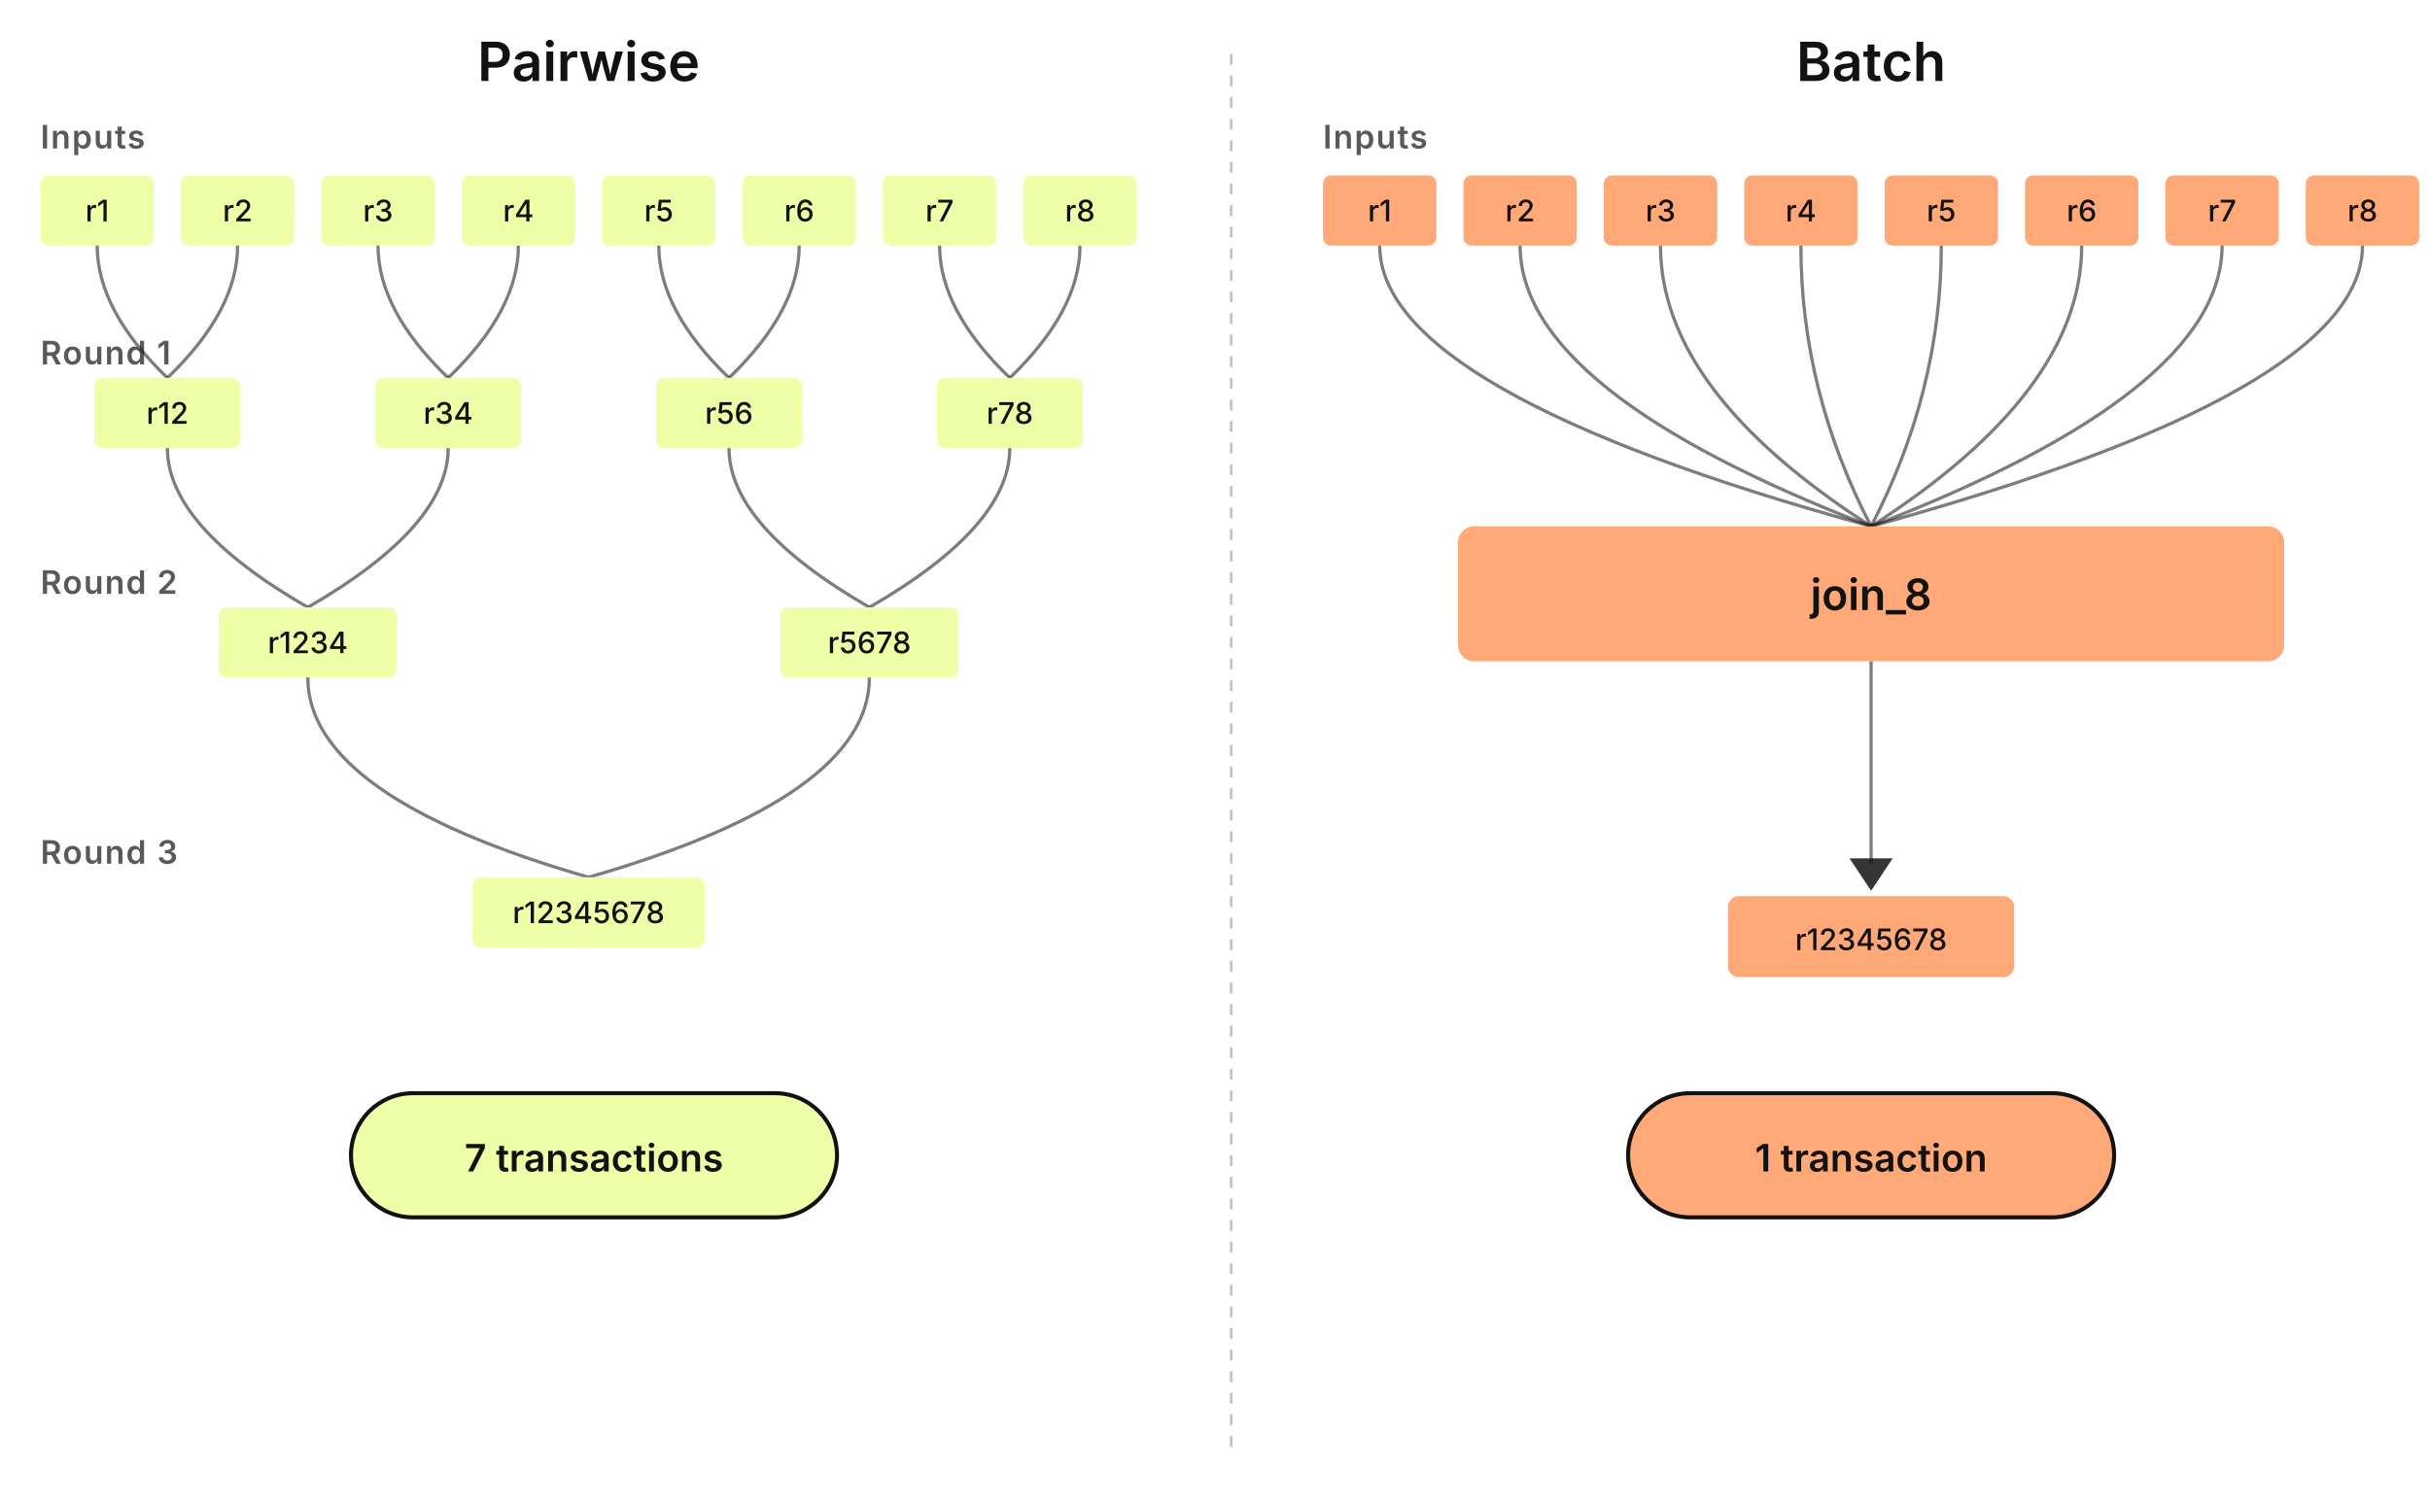
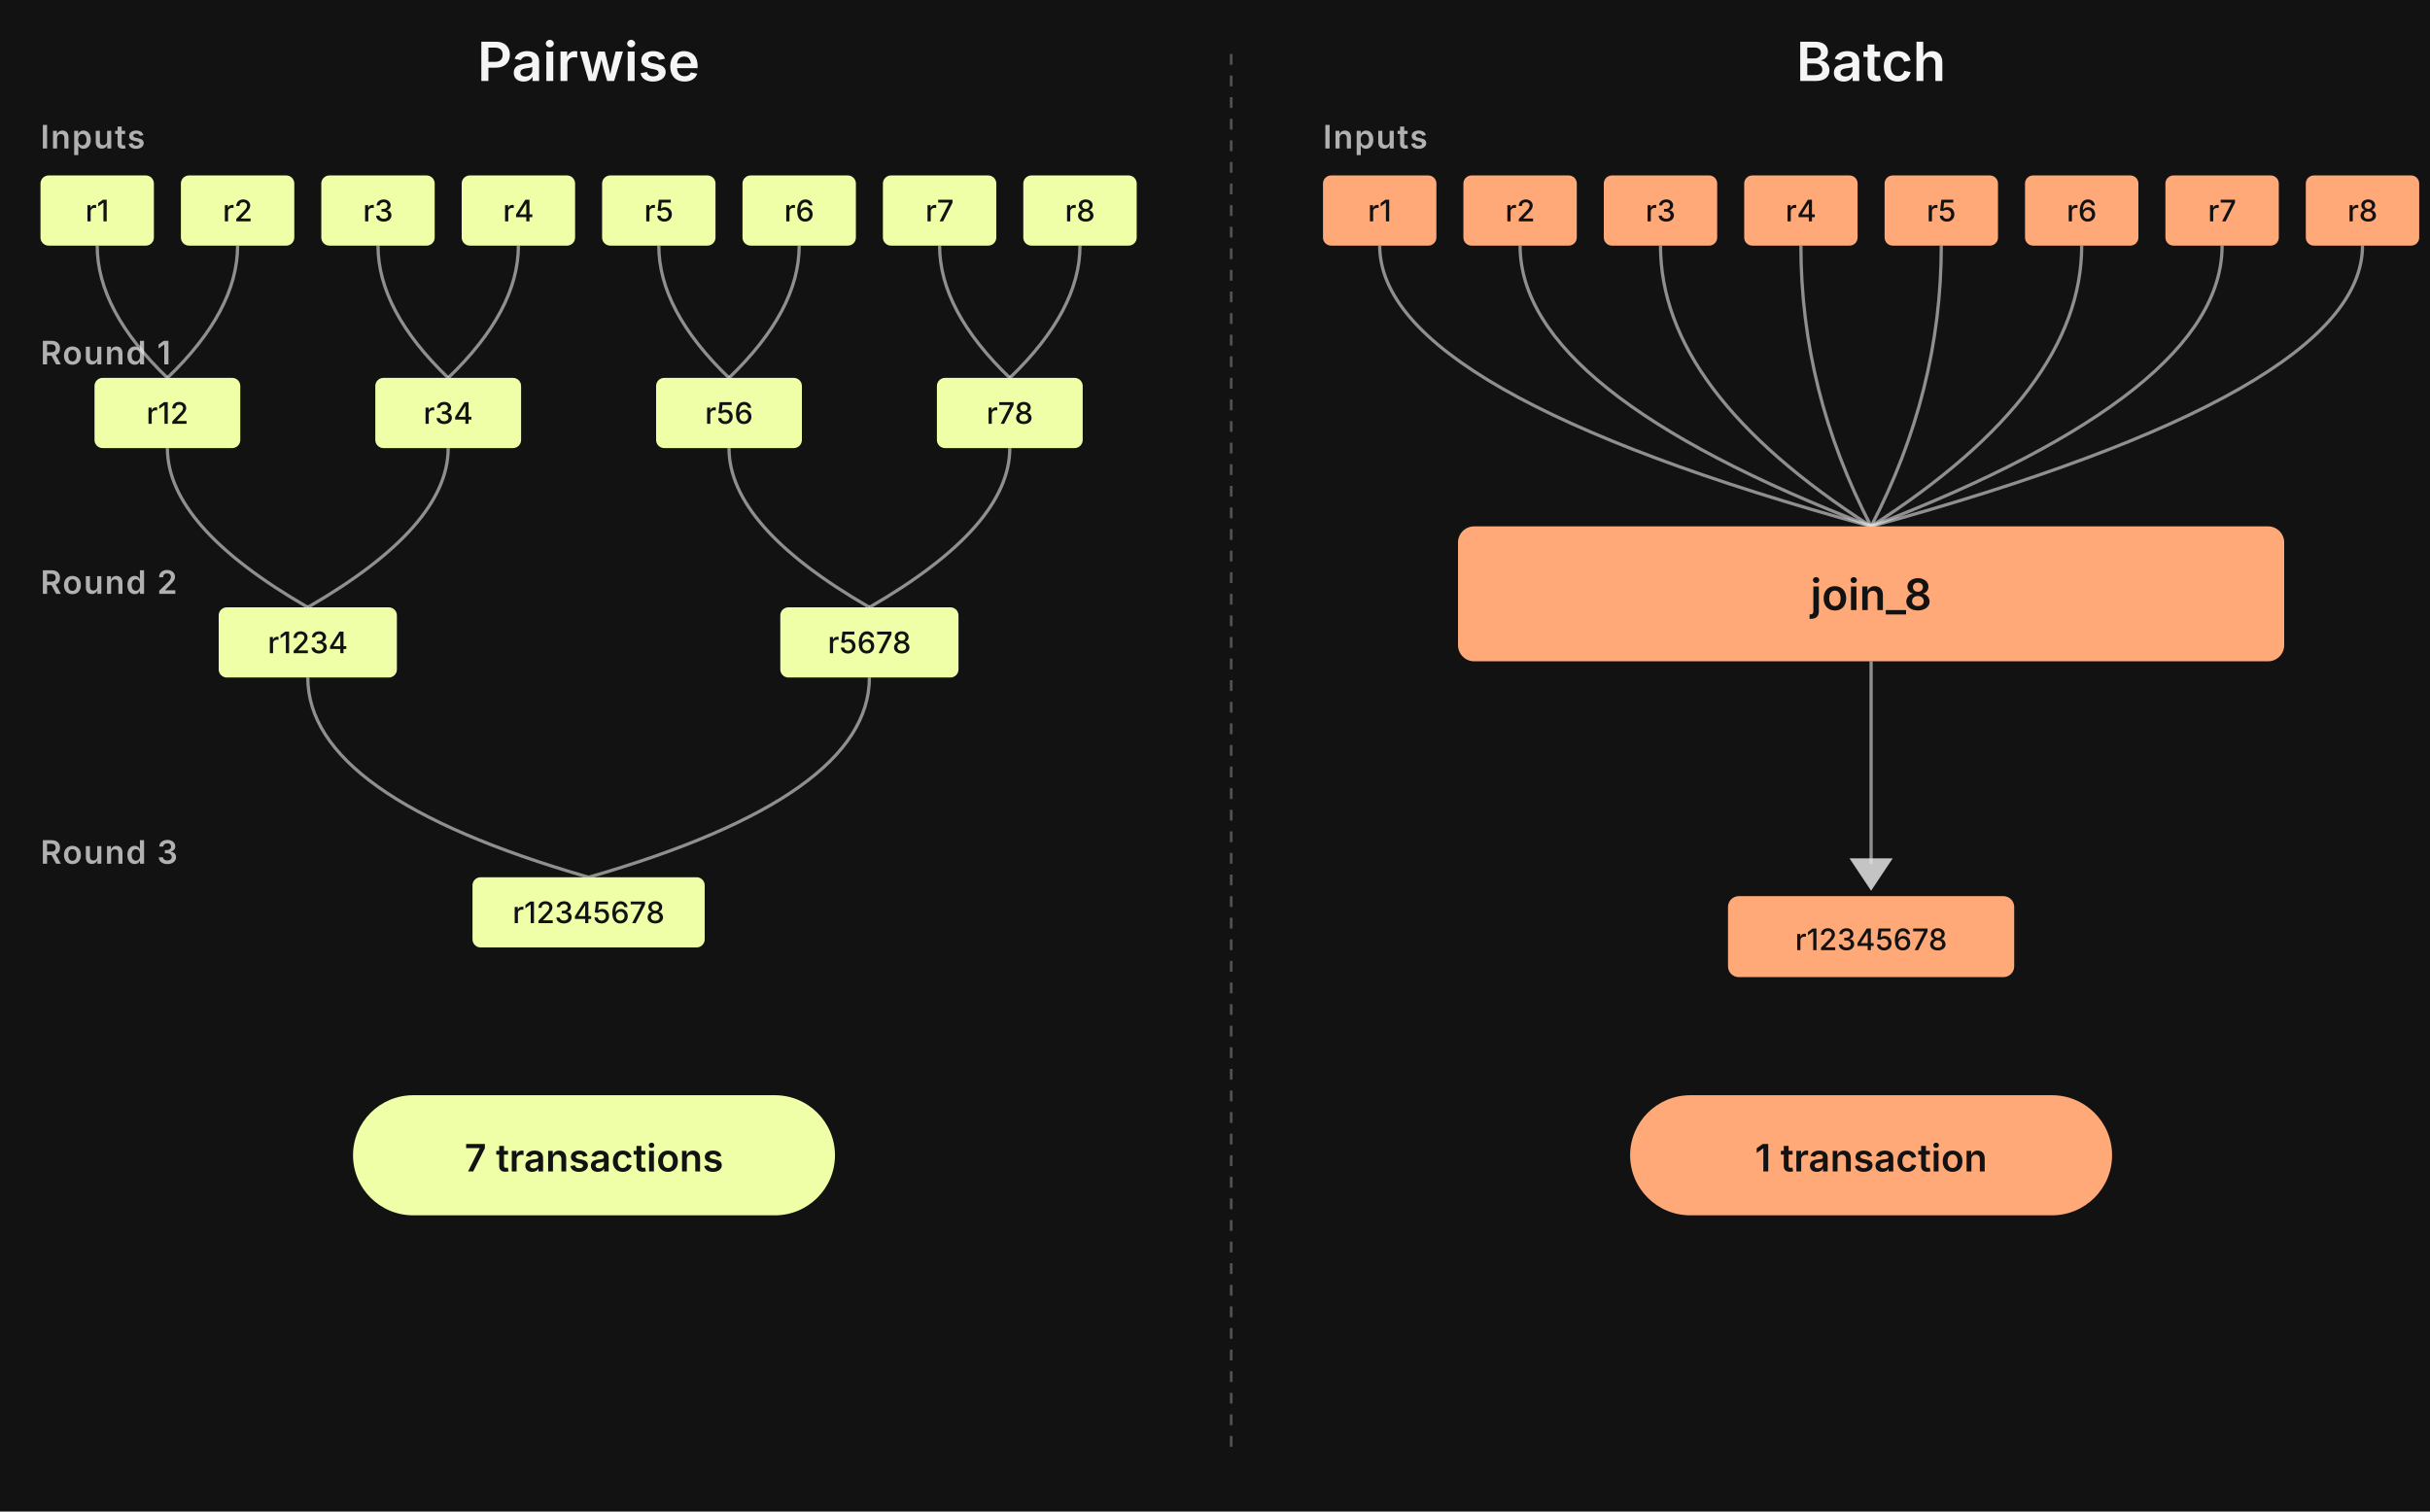
<svg xmlns="http://www.w3.org/2000/svg" viewBox="0 0 900 560" font-family="'Aleo Sans', Aleo, Inter, ui-sans-serif, system-ui, -apple-system, sans-serif">
  <style>
-     .heading { fill: #121212; font-size: 20px; font-weight: 600; }
-     .round-label { fill: #121212; font-size: 12px; font-weight: 600; text-transform: uppercase; letter-spacing: 0.5px; opacity: 0.7; }
+     .heading { fill: #F5F5F5; font-size: 20px; font-weight: 600; }
+     .round-label { fill: #F5F5F5; font-size: 12px; font-weight: 600; text-transform: uppercase; letter-spacing: 0.5px; opacity: 0.7; }
    .record-text { fill: #121212; font-size: 11px; font-weight: 500; }
    .joinbox-text { fill: #121212; font-size: 16px; font-weight: 600; }
    .badge-text { fill: #121212; font-size: 14px; font-weight: 600; }
-     .divider { stroke: #121212; stroke-width: 1; stroke-dasharray: 4 4; opacity: 0.25; }
+     .divider { stroke: #E3E3E3; stroke-width: 1; stroke-dasharray: 4 4; opacity: 0.3; }
    .seq-record { fill: #EEFFA8; }
    .batch-record { fill: #FFA978; }
    .seq-badge { fill: #EEFFA8; stroke: #121212; stroke-width: 1.5; }
    .batch-badge { fill: #FFA978; stroke: #121212; stroke-width: 1.5; }
-     .arrow-seq { stroke: #121212; fill: none; stroke-width: 1.2; opacity: 0.55; }
-     .arrow-batch { stroke: #121212; fill: none; stroke-width: 1.2; opacity: 0.55; }
-     .arrowhead { fill: #121212; opacity: 0.85; }
-     @media (prefers-color-scheme: dark) {
-       .heading { fill: #F5F5F5; }
-       .round-label { fill: #F5F5F5; opacity: 0.7; }
-       .divider { stroke: #E3E3E3; opacity: 0.3; }
-       .arrow-seq, .arrow-batch { stroke: #E3E3E3; opacity: 0.6; }
-       .arrowhead { fill: #E3E3E3; }
-     }
+     .arrow-seq { stroke: #E3E3E3; fill: none; stroke-width: 1.2; opacity: 0.6; }
+     .arrow-batch { stroke: #E3E3E3; fill: none; stroke-width: 1.2; opacity: 0.6; }
+     .arrowhead { fill: #E3E3E3; opacity: 0.85; }
  </style>
+   <rect width="900" height="560" fill="#121212" />
  <text x="218" y="30" text-anchor="middle" class="heading">Pairwise</text>
  <text x="693" y="30" text-anchor="middle" class="heading">Batch</text>
  <line x1="456" y1="20" x2="456" y2="540" class="divider" />
  <g transform="translate(-25,-25)">
    <text x="40" y="80" class="round-label">Inputs</text>
    <g>
      <rect x="40" y="90" width="42" height="26" rx="3" class="seq-record" />
      <text x="61" y="107" text-anchor="middle" class="record-text">r1</text>
      <rect x="92" y="90" width="42" height="26" rx="3" class="seq-record" />
      <text x="113" y="107" text-anchor="middle" class="record-text">r2</text>
      <rect x="144" y="90" width="42" height="26" rx="3" class="seq-record" />
      <text x="165" y="107" text-anchor="middle" class="record-text">r3</text>
      <rect x="196" y="90" width="42" height="26" rx="3" class="seq-record" />
      <text x="217" y="107" text-anchor="middle" class="record-text">r4</text>
      <rect x="248" y="90" width="42" height="26" rx="3" class="seq-record" />
      <text x="269" y="107" text-anchor="middle" class="record-text">r5</text>
      <rect x="300" y="90" width="42" height="26" rx="3" class="seq-record" />
      <text x="321" y="107" text-anchor="middle" class="record-text">r6</text>
      <rect x="352" y="90" width="42" height="26" rx="3" class="seq-record" />
      <text x="373" y="107" text-anchor="middle" class="record-text">r7</text>
      <rect x="404" y="90" width="42" height="26" rx="3" class="seq-record" />
      <text x="425" y="107" text-anchor="middle" class="record-text">r8</text>
    </g>
    <path d="M 61 116 Q 61 140 87 165" class="arrow-seq" />
    <path d="M 113 116 Q 113 140 87 165" class="arrow-seq" />
    <path d="M 165 116 Q 165 140 191 165" class="arrow-seq" />
    <path d="M 217 116 Q 217 140 191 165" class="arrow-seq" />
    <path d="M 269 116 Q 269 140 295 165" class="arrow-seq" />
    <path d="M 321 116 Q 321 140 295 165" class="arrow-seq" />
    <path d="M 373 116 Q 373 140 399 165" class="arrow-seq" />
    <path d="M 425 116 Q 425 140 399 165" class="arrow-seq" />
    <text x="40" y="160" class="round-label">Round 1</text>
    <rect x="60" y="165" width="54" height="26" rx="3" class="seq-record" />
    <text x="87" y="182" text-anchor="middle" class="record-text">r12</text>
    <rect x="164" y="165" width="54" height="26" rx="3" class="seq-record" />
    <text x="191" y="182" text-anchor="middle" class="record-text">r34</text>
    <rect x="268" y="165" width="54" height="26" rx="3" class="seq-record" />
    <text x="295" y="182" text-anchor="middle" class="record-text">r56</text>
    <rect x="372" y="165" width="54" height="26" rx="3" class="seq-record" />
    <text x="399" y="182" text-anchor="middle" class="record-text">r78</text>
    <path d="M 87  191 Q 87  220 139 250" class="arrow-seq" />
    <path d="M 191 191 Q 191 220 139 250" class="arrow-seq" />
    <path d="M 295 191 Q 295 220 347 250" class="arrow-seq" />
    <path d="M 399 191 Q 399 220 347 250" class="arrow-seq" />
    <text x="40" y="245" class="round-label">Round 2</text>
    <rect x="106" y="250" width="66" height="26" rx="3" class="seq-record" />
    <text x="139" y="267" text-anchor="middle" class="record-text">r1234</text>
    <rect x="314" y="250" width="66" height="26" rx="3" class="seq-record" />
    <text x="347" y="267" text-anchor="middle" class="record-text">r5678</text>
    <path d="M 139 276 Q 139 320 243 350" class="arrow-seq" />
    <path d="M 347 276 Q 347 320 243 350" class="arrow-seq" />
    <text x="40" y="345" class="round-label">Round 3</text>
    <rect x="200" y="350" width="86" height="26" rx="3" class="seq-record" />
    <text x="243" y="367" text-anchor="middle" class="record-text">r12345678</text>
    <rect x="155" y="430" width="180" height="46" rx="23" class="seq-badge" />
    <text x="245" y="459" text-anchor="middle" class="badge-text">7 transactions</text>
  </g>
  <g transform="translate(0,-25)">
    <text x="490" y="80" class="round-label">Inputs</text>
    <g>
      <rect x="490" y="90" width="42" height="26" rx="3" class="batch-record" />
      <text x="511" y="107" text-anchor="middle" class="record-text">r1</text>
      <rect x="542" y="90" width="42" height="26" rx="3" class="batch-record" />
      <text x="563" y="107" text-anchor="middle" class="record-text">r2</text>
      <rect x="594" y="90" width="42" height="26" rx="3" class="batch-record" />
      <text x="615" y="107" text-anchor="middle" class="record-text">r3</text>
      <rect x="646" y="90" width="42" height="26" rx="3" class="batch-record" />
      <text x="667" y="107" text-anchor="middle" class="record-text">r4</text>
      <rect x="698" y="90" width="42" height="26" rx="3" class="batch-record" />
      <text x="719" y="107" text-anchor="middle" class="record-text">r5</text>
      <rect x="750" y="90" width="42" height="26" rx="3" class="batch-record" />
      <text x="771" y="107" text-anchor="middle" class="record-text">r6</text>
      <rect x="802" y="90" width="42" height="26" rx="3" class="batch-record" />
      <text x="823" y="107" text-anchor="middle" class="record-text">r7</text>
      <rect x="854" y="90" width="42" height="26" rx="3" class="batch-record" />
      <text x="875" y="107" text-anchor="middle" class="record-text">r8</text>
    </g>
    <path d="M 511 116 Q 511 170 693 220" class="arrow-batch" />
    <path d="M 563 116 Q 563 170 693 220" class="arrow-batch" />
    <path d="M 615 116 Q 615 170 693 220" class="arrow-batch" />
    <path d="M 667 116 Q 667 170 693 220" class="arrow-batch" />
    <path d="M 719 116 Q 719 170 693 220" class="arrow-batch" />
    <path d="M 771 116 Q 771 170 693 220" class="arrow-batch" />
    <path d="M 823 116 Q 823 170 693 220" class="arrow-batch" />
    <path d="M 875 116 Q 875 170 693 220" class="arrow-batch" />
    <rect x="540" y="220" width="306" height="50" rx="6" class="batch-record" />
    <text x="693" y="251" text-anchor="middle" class="joinbox-text">join_8</text>
    <line x1="693" y1="270" x2="693" y2="345" class="arrow-batch" stroke-width="1.6" />
    <polygon points="693,355 685,343 701,343" class="arrowhead" />
    <rect x="640" y="357" width="106" height="30" rx="4" class="batch-record" />
    <text x="693" y="377" text-anchor="middle" class="record-text">r12345678</text>
    <rect x="603" y="430" width="180" height="46" rx="23" class="batch-badge" />
    <text x="693" y="459" text-anchor="middle" class="badge-text">1 transaction</text>
  </g>
</svg>
